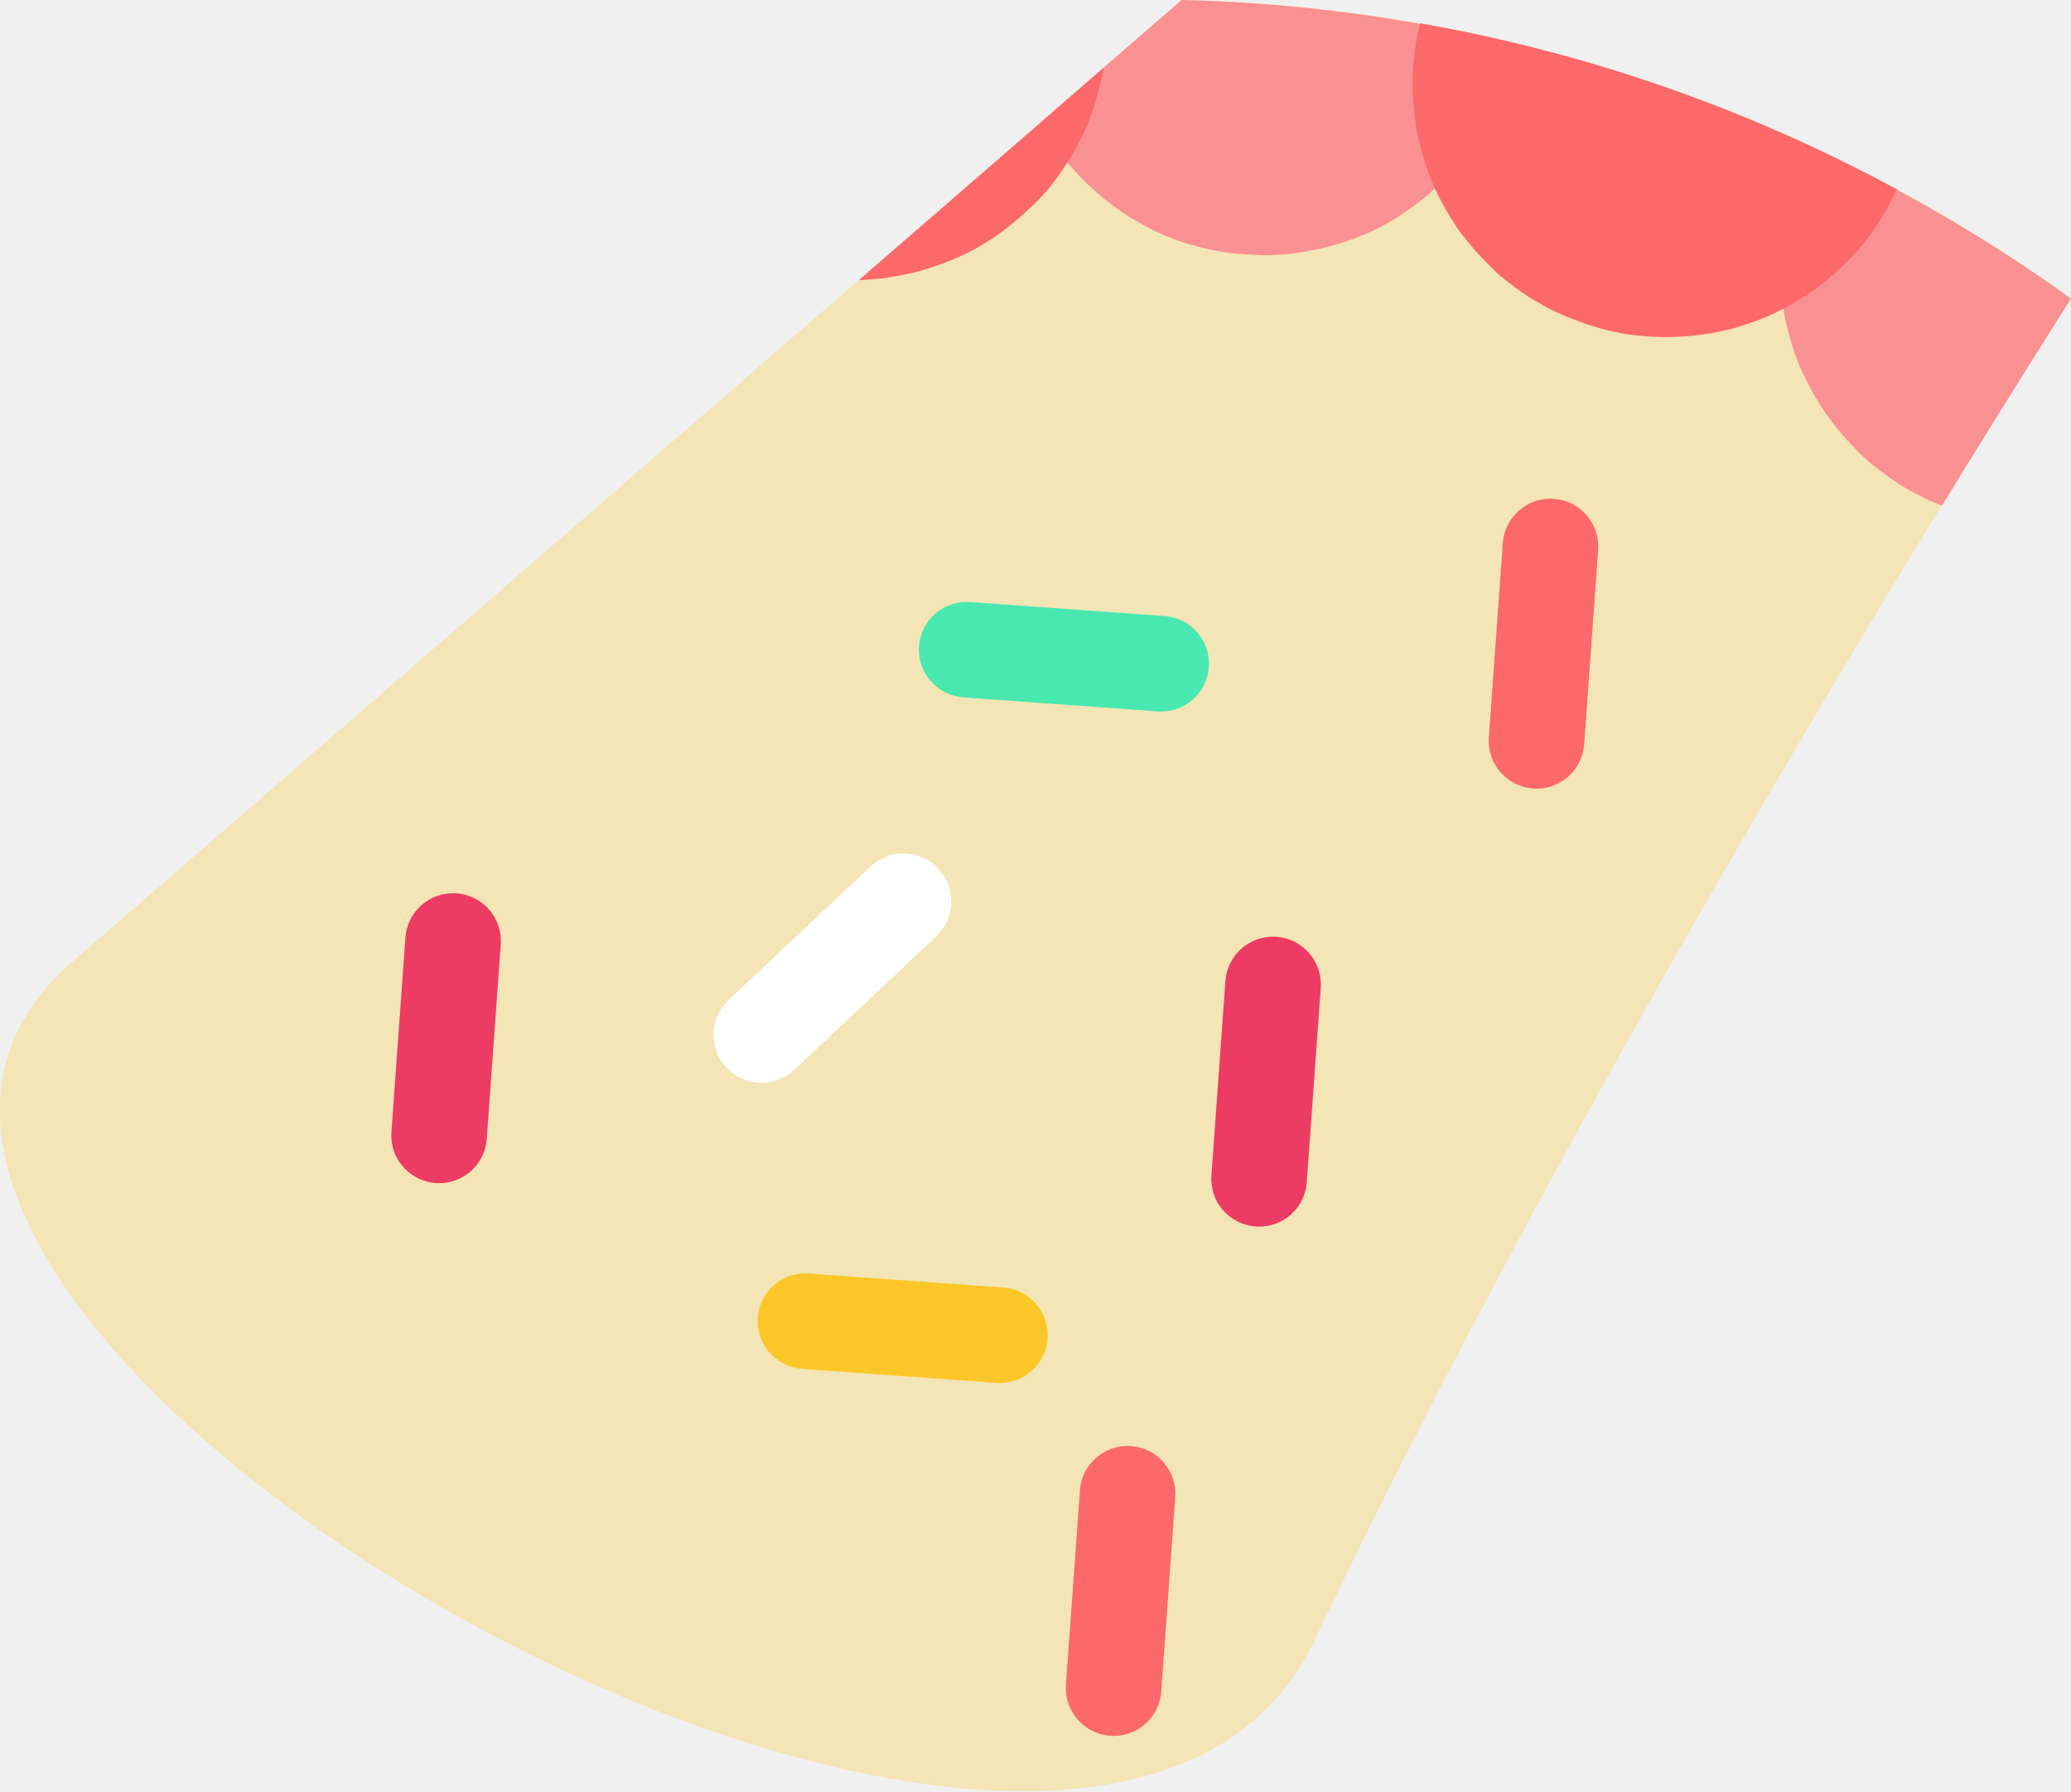
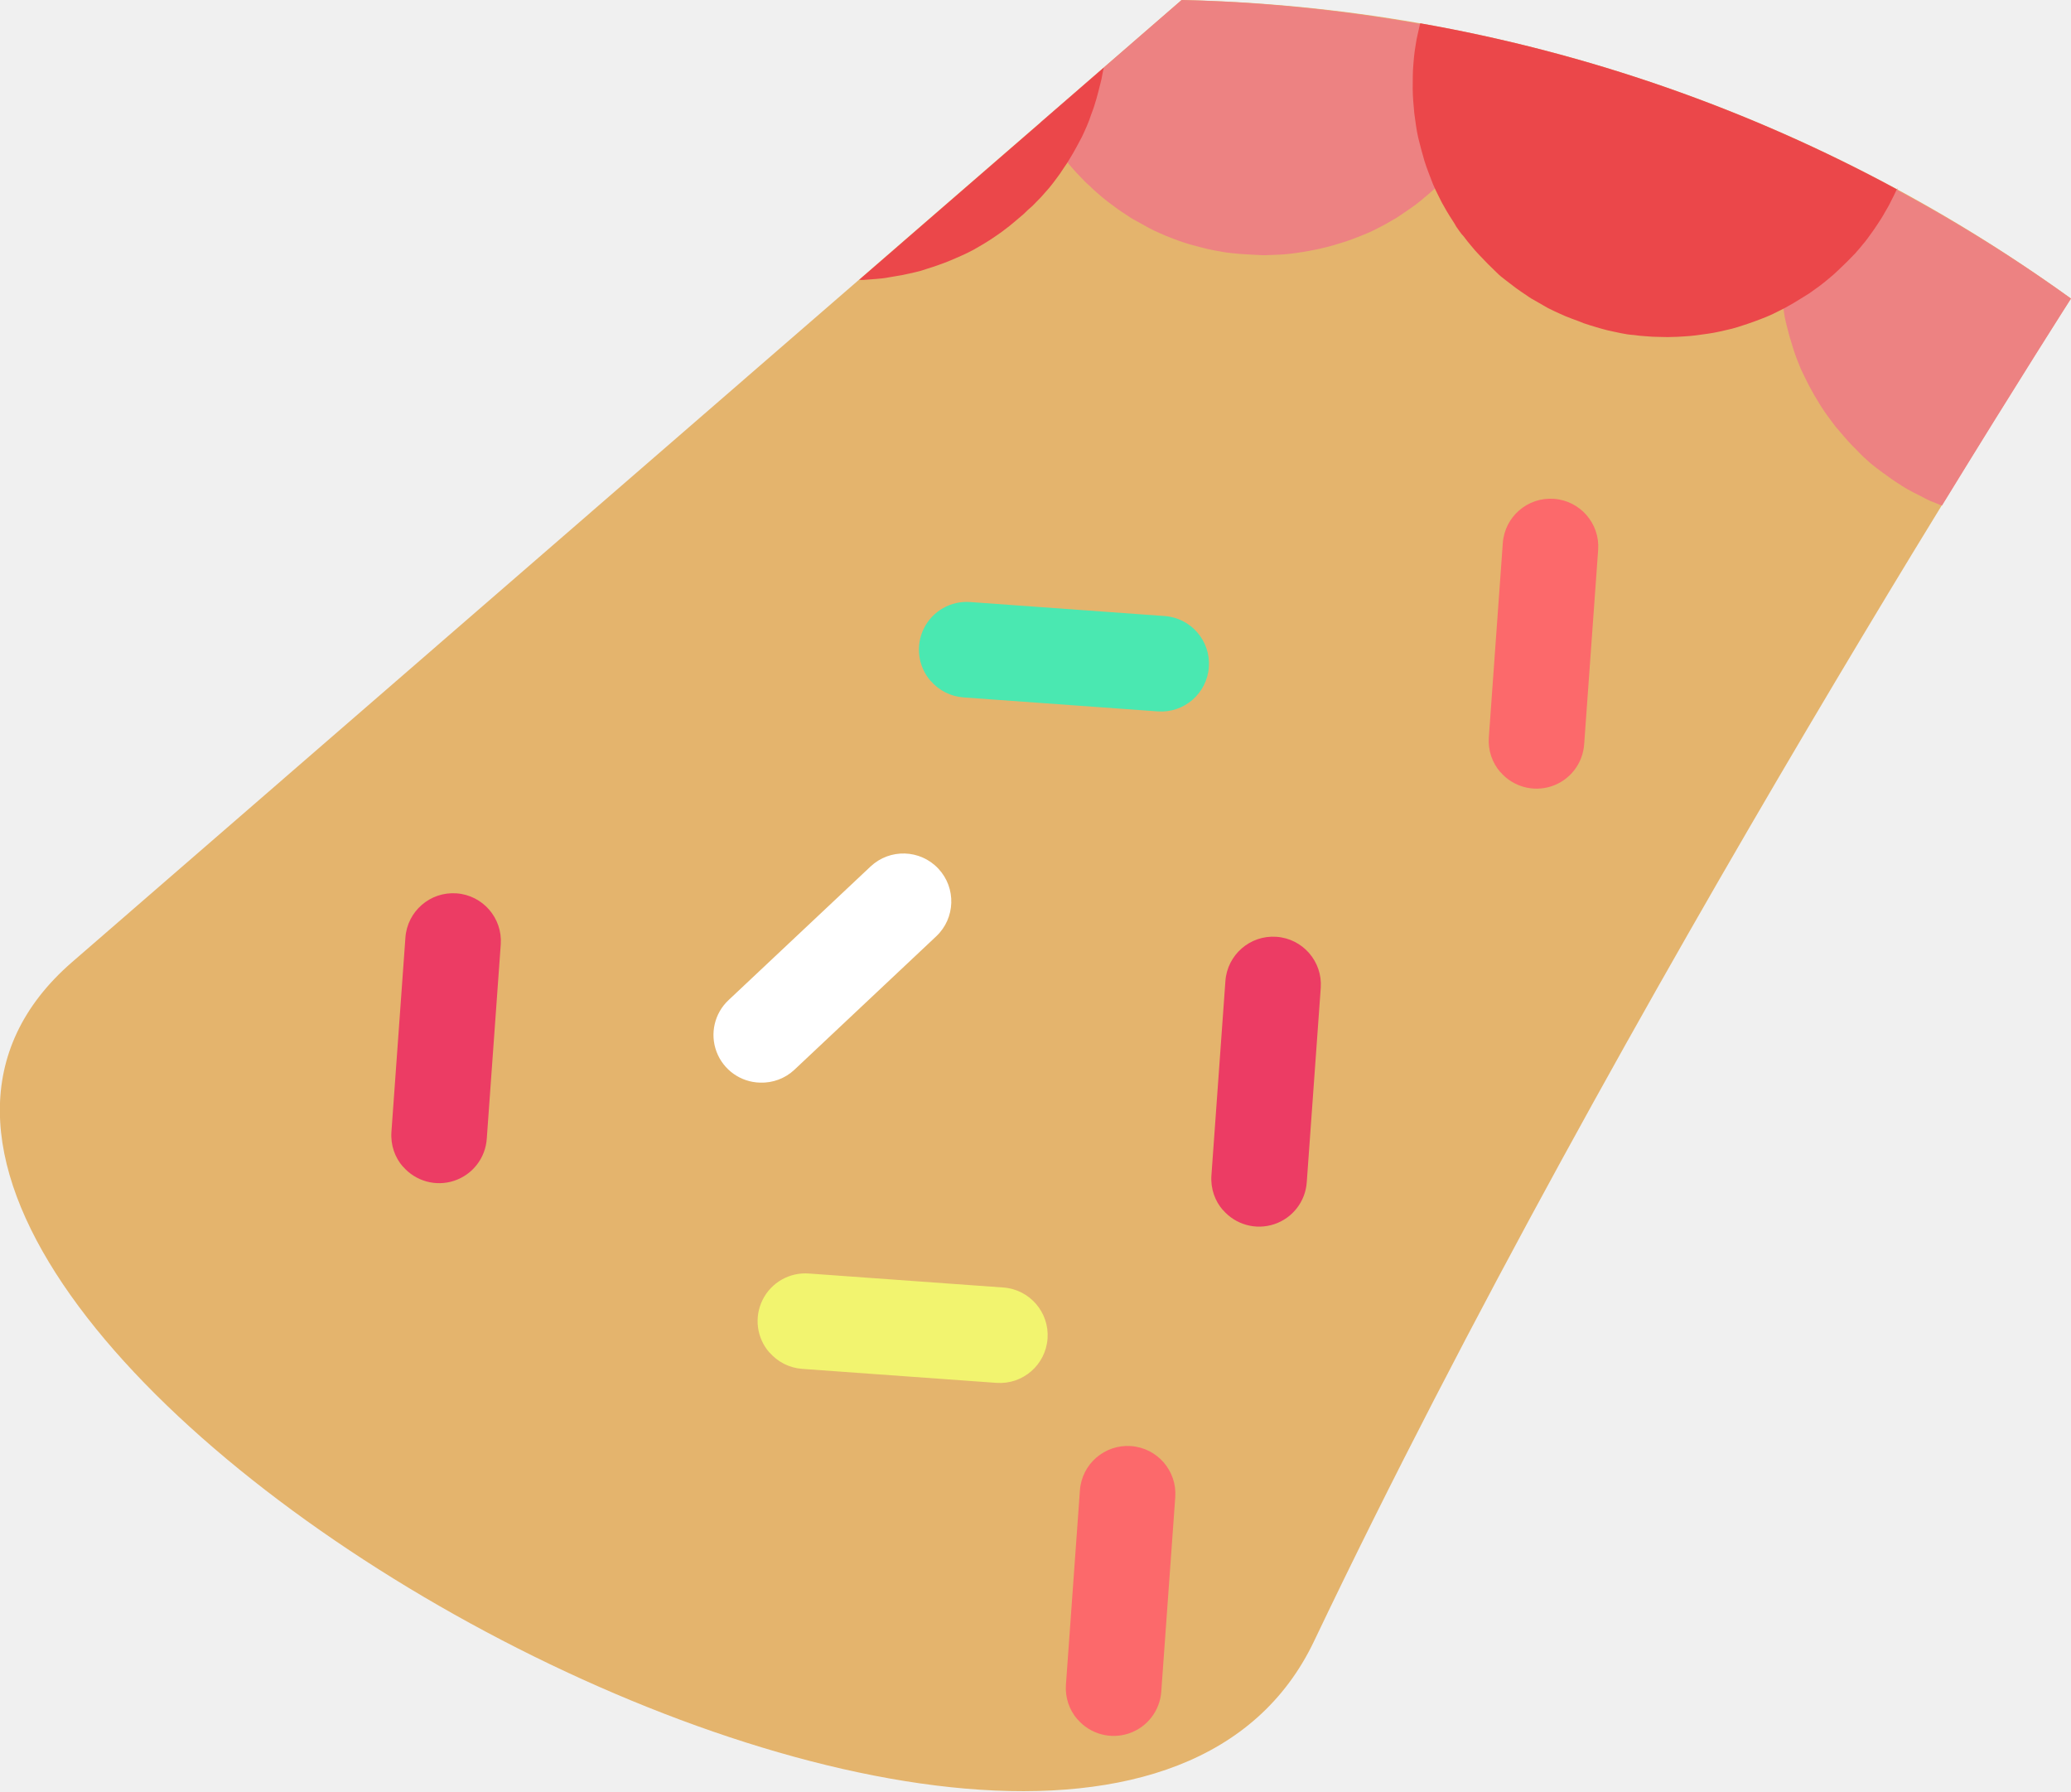
<svg xmlns="http://www.w3.org/2000/svg" width="49.326" height="42.659" viewBox="0 0 13.051 11.287" version="1.1" id="svg1">
  <defs id="defs1" />
  <g id="layer1" transform="translate(-84.66373,-126.6606)">
    <g id="g5" transform="translate(2.26754)">
      <g id="g1" transform="matrix(1.77937,0,0,1.77937,-90.99208,-95.88621)" style="stroke-width:0.562">
-         <g id="g13" transform="rotate(-109.6609,101.3471,128.2951)">
-           <path id="path3718-2" style="fill:#f3e5b5;fill-opacity:1;fill-rule:evenodd;stroke:none;stroke-width:0.088;stroke-linecap:round;stroke-linejoin:round;stroke-miterlimit:4;stroke-dasharray:none;stroke-opacity:1;stop-color:#000000" d="m 102.234,132.255 c 0.934,-0.641 1.651,-1.551 2.055,-2.61 l -1.886,-4.846 c -0.688,-1.769 -5.084,1.986 -3.745,3.332 1.78,1.789 3.576,4.124 3.576,4.124 z" />
-           <path id="path23318-8" style="fill:#f99092;fill-opacity:1;fill-rule:evenodd;stroke:none;stroke-width:0.088;stroke-linecap:round;stroke-linejoin:round;stroke-miterlimit:4;stroke-dasharray:none;stroke-opacity:1;stop-color:#000000" d="m 103.748,130.701 a 5.576,5.576 68.737 0 0 0.541,-1.056 l -0.24,-0.616 c -0.008,0.001 -0.016,0.003 -0.024,0.004 -0.014,0.002 -0.028,0.005 -0.042,0.009 -0.014,0.003 -0.028,0.007 -0.042,0.011 -0.014,0.004 -0.027,0.008 -0.041,0.012 -0.013,0.005 -0.027,0.009 -0.041,0.015 -0.013,0.005 -0.027,0.011 -0.04,0.017 -0.013,0.006 -0.026,0.011 -0.039,0.019 -0.013,0.006 -0.026,0.013 -0.038,0.02 -0.013,0.007 -0.025,0.014 -0.037,0.022 -0.012,0.008 -0.024,0.016 -0.036,0.024 -0.012,0.008 -0.023,0.017 -0.035,0.026 -0.012,0.008 -0.023,0.018 -0.034,0.028 -0.011,0.01 -0.022,0.019 -0.033,0.029 -0.011,0.01 -0.021,0.02 -0.031,0.031 -0.01,0.01 -0.02,0.021 -0.03,0.033 -0.01,0.011 -0.019,0.023 -0.028,0.034 -0.009,0.011 -0.018,0.024 -0.026,0.036 -0.008,0.012 -0.017,0.024 -0.025,0.037 -0.008,0.013 -0.016,0.026 -0.023,0.039 -0.008,0.013 -0.015,0.027 -0.021,0.04 -0.007,0.014 -0.013,0.028 -0.019,0.042 -0.006,0.014 -0.012,0.028 -0.018,0.043 -0.006,0.014 -0.011,0.029 -0.015,0.043 -0.005,0.015 -0.009,0.029 -0.013,0.043 -0.004,0.015 -0.007,0.029 -0.01,0.044 -0.003,0.015 -0.006,0.029 -0.008,0.044 -0.002,0.015 -0.005,0.029 -0.006,0.044 -0.002,0.015 -0.003,0.029 -0.004,0.044 -9.7e-4,0.015 -0.001,0.029 -0.002,0.044 2e-5,0.015 -6e-5,0.029 5.1e-4,0.044 6.2e-4,0.015 0.001,0.029 0.002,0.044 10e-4,0.014 0.003,0.029 0.005,0.043 0.002,0.014 0.004,0.029 0.007,0.043 0.002,0.014 0.005,0.028 0.009,0.042 0.004,0.014 0.007,0.028 0.011,0.042 0.004,0.014 0.008,0.028 0.013,0.041 0.005,0.014 0.01,0.027 0.015,0.04 0.005,0.013 0.011,0.027 0.017,0.04 0.006,0.013 0.012,0.026 0.018,0.039 0.006,0.013 0.013,0.025 0.02,0.038 0.007,0.013 0.015,0.025 0.022,0.037 0.008,0.012 0.016,0.024 0.024,0.036 0.008,0.012 0.017,0.024 0.026,0.035 0.009,0.011 0.018,0.022 0.027,0.034 0.009,0.011 0.019,0.022 0.029,0.033 0.01,0.011 0.02,0.021 0.031,0.031 0.011,0.01 0.022,0.02 0.033,0.03 0.011,0.01 0.022,0.019 0.034,0.028 0.012,0.009 0.024,0.018 0.036,0.027 0.012,0.009 0.025,0.017 0.037,0.025 0.013,0.008 0.025,0.016 0.039,0.024 0.002,0.001 0.004,0.002 0.006,0.003 z" />
-           <path id="path23316-9" style="fill:#fc696b;fill-opacity:1;fill-rule:evenodd;stroke:none;stroke-width:0.088;stroke-linecap:round;stroke-linejoin:round;stroke-miterlimit:4;stroke-dasharray:none;stroke-opacity:1;stop-color:#000000" d="m 104.156,129.305 -0.416,-1.069 c -0.002,0.004 -0.003,0.009 -0.005,0.013 -0.004,0.014 -0.008,0.029 -0.012,0.044 -0.004,0.015 -0.008,0.03 -0.01,0.045 -0.003,0.015 -0.005,0.03 -0.008,0.045 -0.002,0.015 -0.004,0.031 -0.006,0.046 -0.002,0.015 -0.003,0.03 -0.003,0.046 -7.1e-4,0.015 -10e-4,0.03 -10e-4,0.045 -3.6e-4,0.015 4.9e-4,0.03 10e-4,0.045 7.3e-4,0.015 0.002,0.03 0.003,0.044 0.001,0.015 0.003,0.029 0.005,0.044 0.003,0.015 0.005,0.029 0.008,0.043 0.003,0.014 0.006,0.029 0.01,0.043 0.004,0.014 0.007,0.028 0.012,0.042 0.004,0.014 0.009,0.028 0.014,0.041 0.005,0.014 0.01,0.027 0.015,0.04 0.006,0.013 0.012,0.026 0.017,0.04 0.006,0.013 0.013,0.026 0.019,0.039 0.007,0.013 0.014,0.025 0.021,0.038 0.007,0.012 0.015,0.024 0.023,0.036 0.008,0.012 0.016,0.024 0.025,0.035 0.008,0.012 0.017,0.023 0.026,0.034 0.009,0.011 0.018,0.022 0.028,0.033 0.01,0.011 0.019,0.021 0.029,0.032 0.01,0.01 0.02,0.02 0.031,0.03 0.011,0.01 0.021,0.019 0.033,0.028 0.011,0.009 0.022,0.019 0.034,0.027 0.011,0.009 0.024,0.017 0.035,0.025 0.012,0.008 0.024,0.016 0.036,0.024 0.012,0.007 0.024,0.014 0.035,0.021 z" />
-           <path id="path23322-7" style="fill:#f99092;fill-opacity:1;fill-rule:evenodd;stroke:none;stroke-width:0.088;stroke-linecap:round;stroke-linejoin:round;stroke-miterlimit:4;stroke-dasharray:none;stroke-opacity:1;stop-color:#000000" d="m 102.234,132.255 a 5.576,5.576 68.737 0 0 0.815,-0.686 c -0.001,-0.001 -0.002,-0.003 -0.003,-0.004 -0.01,-0.011 -0.021,-0.022 -0.032,-0.033 -0.011,-0.011 -0.021,-0.021 -0.032,-0.031 -0.011,-0.01 -0.023,-0.02 -0.034,-0.029 -0.011,-0.009 -0.023,-0.019 -0.035,-0.027 -0.012,-0.009 -0.024,-0.017 -0.036,-0.025 -0.012,-0.008 -0.024,-0.016 -0.037,-0.024 -0.013,-0.007 -0.025,-0.015 -0.038,-0.021 -0.013,-0.007 -0.026,-0.013 -0.039,-0.02 -0.013,-0.006 -0.026,-0.012 -0.04,-0.017 -0.013,-0.005 -0.027,-0.011 -0.041,-0.015 -0.014,-0.005 -0.027,-0.009 -0.041,-0.014 -0.014,-0.004 -0.028,-0.008 -0.042,-0.012 -0.014,-0.004 -0.028,-0.007 -0.042,-0.01 -0.014,-0.003 -0.028,-0.005 -0.042,-0.008 -0.014,-0.002 -0.028,-0.004 -0.043,-0.005 -0.014,-0.001 -0.029,-0.003 -0.043,-0.003 -0.014,-7e-4 -0.029,-0.002 -0.043,-0.002 -0.015,-6e-4 -0.029,1.3e-4 -0.043,6.1e-4 -0.015,2.3e-4 -0.029,0.001 -0.043,0.003 -0.014,0.002 -0.029,0.003 -0.043,0.005 -0.014,0.002 -0.029,0.005 -0.043,0.007 -0.014,0.003 -0.029,0.006 -0.043,0.009 -0.014,0.003 -0.028,0.007 -0.042,0.011 -0.014,0.004 -0.028,0.009 -0.042,0.013 -0.014,0.005 -0.028,0.011 -0.042,0.016 -0.014,0.005 -0.027,0.011 -0.041,0.017 -0.013,0.006 -0.027,0.013 -0.041,0.019 -0.013,0.006 -0.026,0.014 -0.04,0.021 -0.013,0.008 -0.026,0.016 -0.039,0.025 -0.013,0.009 -0.025,0.017 -0.038,0.026 -0.013,0.009 -0.025,0.019 -0.037,0.028 -0.012,0.009 -0.024,0.02 -0.035,0.03 -0.011,0.011 -0.022,0.021 -0.033,0.031 -0.011,0.01 -0.021,0.021 -0.031,0.033 -0.005,0.005 -0.009,0.01 -0.013,0.015 0.326,0.405 0.535,0.675 0.535,0.675 z" />
-           <path id="path23320-3" style="fill:#fc696b;fill-opacity:1;fill-rule:evenodd;stroke:none;stroke-width:0.088;stroke-linecap:round;stroke-linejoin:round;stroke-miterlimit:4;stroke-dasharray:none;stroke-opacity:1;stop-color:#000000" d="m 102.804,131.806 c 0.447,-0.401 0.826,-0.871 1.123,-1.393 -0.003,-0.002 -0.006,-0.004 -0.009,-0.006 -0.013,-0.008 -0.025,-0.016 -0.038,-0.024 -0.013,-0.007 -0.026,-0.015 -0.04,-0.022 -0.013,-0.007 -0.027,-0.013 -0.04,-0.019 -0.013,-0.006 -0.027,-0.012 -0.041,-0.017 -0.014,-0.005 -0.027,-0.01 -0.041,-0.015 -0.014,-0.005 -0.028,-0.009 -0.042,-0.013 -0.014,-0.004 -0.028,-0.007 -0.042,-0.011 -0.014,-0.003 -0.028,-0.006 -0.043,-0.009 -0.014,-0.003 -0.028,-0.005 -0.043,-0.007 -0.014,-0.001 -0.029,-0.003 -0.043,-0.004 -0.014,-0.001 -0.029,-0.002 -0.043,-0.003 -0.014,-6.6e-4 -0.029,-3.7e-4 -0.043,-1.9e-4 -0.014,1.8e-4 -0.029,6.5e-4 -0.043,10e-4 -0.014,0.001 -0.029,0.002 -0.043,0.004 -0.014,0.002 -0.029,0.003 -0.043,0.006 -0.014,0.002 -0.028,0.005 -0.042,0.008 -0.014,0.003 -0.028,0.007 -0.042,0.009 -0.014,0.004 -0.028,0.007 -0.041,0.013 -0.014,0.004 -0.027,0.009 -0.041,0.014 -0.014,0.005 -0.027,0.01 -0.04,0.016 -0.013,0.006 -0.027,0.012 -0.04,0.018 -0.013,0.006 -0.026,0.013 -0.039,0.019 -0.013,0.006 -0.026,0.014 -0.038,0.022 -0.012,0.008 -0.025,0.016 -0.037,0.024 -0.012,0.008 -0.024,0.017 -0.036,0.026 -0.012,0.008 -0.024,0.018 -0.035,0.028 -0.011,0.01 -0.023,0.019 -0.034,0.029 -0.011,0.011 -0.022,0.021 -0.032,0.032 -0.011,0.011 -0.021,0.022 -0.031,0.034 -0.01,0.012 -0.02,0.024 -0.03,0.035 -0.01,0.012 -0.019,0.025 -0.028,0.037 -0.009,0.012 -0.018,0.025 -0.026,0.037 -0.008,0.013 -0.016,0.026 -0.024,0.039 -0.008,0.013 -0.015,0.026 -0.021,0.04 -0.007,0.013 -0.013,0.026 -0.019,0.04 -0.006,0.013 -0.012,0.027 -0.017,0.041 -0.005,0.014 -0.011,0.027 -0.015,0.041 -0.005,0.014 -0.009,0.028 -0.013,0.042 -0.004,0.014 -0.008,0.028 -0.011,0.042 -0.003,0.014 -0.006,0.028 -0.009,0.043 -0.003,0.014 -0.005,0.028 -0.007,0.043 -0.002,0.014 -0.003,0.029 -0.005,0.043 -0.001,0.014 -0.002,0.029 -0.002,0.043 -6.2e-4,0.015 -5.6e-4,0.029 -4.3e-4,0.043 1e-5,0.014 4.5e-4,0.029 0.001,0.043 6.2e-4,0.015 0.002,0.029 0.004,0.043 0.002,0.014 0.003,0.029 0.006,0.043 0.002,0.014 0.005,0.028 0.008,0.042 0.003,0.014 0.006,0.028 0.009,0.042 0.004,0.014 0.008,0.028 0.012,0.042 0.004,0.014 0.009,0.027 0.014,0.041 0.005,0.014 0.01,0.027 0.016,0.04 0.006,0.013 0.012,0.027 0.018,0.04 0.006,0.013 0.013,0.026 0.019,0.039 0.007,0.013 0.014,0.025 0.022,0.038 0.007,0.013 0.016,0.025 0.024,0.037 0.008,0.012 0.017,0.024 0.026,0.036 0.009,0.012 0.018,0.024 0.028,0.035 0.01,0.012 0.019,0.023 0.03,0.034 0.01,0.011 0.021,0.022 0.032,0.033 0.002,0.002 0.003,0.003 0.005,0.005 z" />
-           <path d="m 101.334,129.788 a 0.169,0.169 68.737 0 1 0.13,0.003 l 0.631,0.278 a 0.169,0.169 68.737 1 1 -0.136,0.31 l -0.631,-0.278 a 0.169,0.169 68.737 0 1 0.007,-0.313 z" fill="#ff9596" id="path60965-6" style="fill:#fc696b;fill-opacity:1;stroke-width:0.072" />
-           <path d="m 100.204,128.341 c 0.04,-0.016 0.087,-0.016 0.13,0.003 l 0.631,0.278 a 0.169,0.169 68.737 1 1 -0.136,0.31 l -0.631,-0.278 a 0.169,0.169 68.737 0 1 0.007,-0.313 z" fill="#ff6376" id="path60967-1" style="fill:#ec3c64;fill-opacity:1;stroke-width:0.072" />
-           <path d="m 98.679,127.249 a 0.169,0.169 68.737 0 1 0.13,0.003 l 0.631,0.278 a 0.169,0.169 68.737 1 1 -0.136,0.31 l -0.631,-0.278 a 0.169,0.169 68.737 0 1 0.007,-0.313 z" fill="#ff9596" id="path60971-9" style="fill:#fc696b;fill-opacity:1;stroke-width:0.072" />
-           <path d="m 100.269,126.659 a 0.169,0.169 68.737 0 1 0.217,0.226 l -0.278,0.631 a 0.169,0.169 68.737 1 1 -0.31,-0.136 l 0.278,-0.631 c 0.019,-0.043 0.053,-0.074 0.094,-0.09 z" fill="#fbd151" id="path60979-3" style="fill:#fbc728;fill-opacity:1;stroke-width:0.072" />
-           <path d="m 102.316,127.997 a 0.169,0.169 68.737 0 1 0.217,0.226 l -0.278,0.631 a 0.169,0.169 68.737 1 1 -0.31,-0.136 l 0.278,-0.631 a 0.169,0.169 68.737 0 1 0.094,-0.09 z" fill="#65f7c4" id="path60981-1" style="fill:#4ae8b1;fill-opacity:1;stroke-width:0.072" />
-           <path d="m 101.326,125.658 c 0.04,-0.016 0.087,-0.016 0.13,0.003 l 0.631,0.278 a 0.169,0.169 68.737 1 1 -0.136,0.31 l -0.631,-0.278 a 0.169,0.169 68.737 0 1 0.007,-0.313 z" fill="#ff6376" id="path60989-9" style="fill:#ec3c64;fill-opacity:1;stroke-width:0.072" />
-           <path d="m 101.181,126.949 a 0.169,0.169 21.434 0 1 0.313,-0.006 l 0.276,0.632 a 0.169,0.169 21.434 1 1 -0.311,0.136 l -0.276,-0.632 a 0.169,0.169 21.434 0 1 -0.002,-0.13 z" fill="#65f7c4" id="path13" style="fill:#ffffff;fill-opacity:1;stroke-width:0.072" />
+         <g id="g13-2" transform="rotate(-109.6609,101.3471,128.2951)" style="stroke-width:0.562">
+           <path id="path3718-2-9" style="fill:#e4b46d;fill-opacity:1;fill-rule:evenodd;stroke:none;stroke-width:0.088;stroke-linecap:round;stroke-linejoin:round;stroke-miterlimit:4;stroke-dasharray:none;stroke-opacity:1;stop-color:#000000" d="m 102.234,132.255 c 0.934,-0.641 1.651,-1.551 2.055,-2.61 l -1.886,-4.846 c -0.688,-1.769 -5.084,1.986 -3.745,3.332 1.78,1.789 3.576,4.124 3.576,4.124 z" />
+           <path id="path23318-8-1" style="fill:#ed8282;fill-opacity:1;fill-rule:evenodd;stroke:none;stroke-width:0.088;stroke-linecap:round;stroke-linejoin:round;stroke-miterlimit:4;stroke-dasharray:none;stroke-opacity:1;stop-color:#000000" d="m 103.748,130.701 a 5.576,5.576 68.737 0 0 0.541,-1.056 l -0.24,-0.616 c -0.008,0.001 -0.016,0.003 -0.024,0.004 -0.014,0.002 -0.028,0.005 -0.042,0.009 -0.014,0.003 -0.028,0.007 -0.042,0.011 -0.014,0.004 -0.027,0.008 -0.041,0.012 -0.013,0.005 -0.027,0.009 -0.041,0.015 -0.013,0.005 -0.027,0.011 -0.04,0.017 -0.013,0.006 -0.026,0.011 -0.039,0.019 -0.013,0.006 -0.026,0.013 -0.038,0.02 -0.013,0.007 -0.025,0.014 -0.037,0.022 -0.012,0.008 -0.024,0.016 -0.036,0.024 -0.012,0.008 -0.023,0.017 -0.035,0.026 -0.012,0.008 -0.023,0.018 -0.034,0.028 -0.011,0.01 -0.022,0.019 -0.033,0.029 -0.011,0.01 -0.021,0.02 -0.031,0.031 -0.01,0.01 -0.02,0.021 -0.03,0.033 -0.01,0.011 -0.019,0.023 -0.028,0.034 -0.009,0.011 -0.018,0.024 -0.026,0.036 -0.008,0.012 -0.017,0.024 -0.025,0.037 -0.008,0.013 -0.016,0.026 -0.023,0.039 -0.008,0.013 -0.015,0.027 -0.021,0.04 -0.007,0.014 -0.013,0.028 -0.019,0.042 -0.006,0.014 -0.012,0.028 -0.018,0.043 -0.006,0.014 -0.011,0.029 -0.015,0.043 -0.005,0.015 -0.009,0.029 -0.013,0.043 -0.004,0.015 -0.007,0.029 -0.01,0.044 -0.003,0.015 -0.006,0.029 -0.008,0.044 -0.002,0.015 -0.005,0.029 -0.006,0.044 -0.002,0.015 -0.003,0.029 -0.004,0.044 -9.7e-4,0.015 -0.001,0.029 -0.002,0.044 2e-5,0.015 -6e-5,0.029 5.1e-4,0.044 6.2e-4,0.015 0.001,0.029 0.002,0.044 10e-4,0.014 0.003,0.029 0.005,0.043 0.002,0.014 0.004,0.029 0.007,0.043 0.002,0.014 0.005,0.028 0.009,0.042 0.004,0.014 0.007,0.028 0.011,0.042 0.004,0.014 0.008,0.028 0.013,0.041 0.005,0.014 0.01,0.027 0.015,0.04 0.005,0.013 0.011,0.027 0.017,0.04 0.006,0.013 0.012,0.026 0.018,0.039 0.006,0.013 0.013,0.025 0.02,0.038 0.007,0.013 0.015,0.025 0.022,0.037 0.008,0.012 0.016,0.024 0.024,0.036 0.008,0.012 0.017,0.024 0.026,0.035 0.009,0.011 0.018,0.022 0.027,0.034 0.009,0.011 0.019,0.022 0.029,0.033 0.01,0.011 0.02,0.021 0.031,0.031 0.011,0.01 0.022,0.02 0.033,0.03 0.011,0.01 0.022,0.019 0.034,0.028 0.012,0.009 0.024,0.018 0.036,0.027 0.012,0.009 0.025,0.017 0.037,0.025 0.013,0.008 0.025,0.016 0.039,0.024 0.002,0.001 0.004,0.002 0.006,0.003 z" />
+           <path id="path23316-9-0" style="fill:#eb474a;fill-opacity:1;fill-rule:evenodd;stroke:none;stroke-width:0.088;stroke-linecap:round;stroke-linejoin:round;stroke-miterlimit:4;stroke-dasharray:none;stroke-opacity:1;stop-color:#000000" d="m 104.156,129.305 -0.416,-1.069 c -0.002,0.004 -0.003,0.009 -0.005,0.013 -0.004,0.014 -0.008,0.029 -0.012,0.044 -0.004,0.015 -0.008,0.03 -0.01,0.045 -0.003,0.015 -0.005,0.03 -0.008,0.045 -0.002,0.015 -0.004,0.031 -0.006,0.046 -0.002,0.015 -0.003,0.03 -0.003,0.046 -7.1e-4,0.015 -10e-4,0.03 -10e-4,0.045 -3.6e-4,0.015 4.9e-4,0.03 10e-4,0.045 7.3e-4,0.015 0.002,0.03 0.003,0.044 0.001,0.015 0.003,0.029 0.005,0.044 0.003,0.015 0.005,0.029 0.008,0.043 0.003,0.014 0.006,0.029 0.01,0.043 0.004,0.014 0.007,0.028 0.012,0.042 0.004,0.014 0.009,0.028 0.014,0.041 0.005,0.014 0.01,0.027 0.015,0.04 0.006,0.013 0.012,0.026 0.017,0.04 0.006,0.013 0.013,0.026 0.019,0.039 0.007,0.013 0.014,0.025 0.021,0.038 0.007,0.012 0.015,0.024 0.023,0.036 0.008,0.012 0.016,0.024 0.025,0.035 0.008,0.012 0.017,0.023 0.026,0.034 0.009,0.011 0.018,0.022 0.028,0.033 0.01,0.011 0.019,0.021 0.029,0.032 0.01,0.01 0.02,0.02 0.031,0.03 0.011,0.01 0.021,0.019 0.033,0.028 0.011,0.009 0.022,0.019 0.034,0.027 0.011,0.009 0.024,0.017 0.035,0.025 0.012,0.008 0.024,0.016 0.036,0.024 0.012,0.007 0.024,0.014 0.035,0.021 z" />
+           <path id="path23322-7-9" style="fill:#ed8282;fill-opacity:1;fill-rule:evenodd;stroke:none;stroke-width:0.088;stroke-linecap:round;stroke-linejoin:round;stroke-miterlimit:4;stroke-dasharray:none;stroke-opacity:1;stop-color:#000000" d="m 102.234,132.255 a 5.576,5.576 68.737 0 0 0.815,-0.686 c -0.001,-0.001 -0.002,-0.003 -0.003,-0.004 -0.01,-0.011 -0.021,-0.022 -0.032,-0.033 -0.011,-0.011 -0.021,-0.021 -0.032,-0.031 -0.011,-0.01 -0.023,-0.02 -0.034,-0.029 -0.011,-0.009 -0.023,-0.019 -0.035,-0.027 -0.012,-0.009 -0.024,-0.017 -0.036,-0.025 -0.012,-0.008 -0.024,-0.016 -0.037,-0.024 -0.013,-0.007 -0.025,-0.015 -0.038,-0.021 -0.013,-0.007 -0.026,-0.013 -0.039,-0.02 -0.013,-0.006 -0.026,-0.012 -0.04,-0.017 -0.013,-0.005 -0.027,-0.011 -0.041,-0.015 -0.014,-0.005 -0.027,-0.009 -0.041,-0.014 -0.014,-0.004 -0.028,-0.008 -0.042,-0.012 -0.014,-0.004 -0.028,-0.007 -0.042,-0.01 -0.014,-0.003 -0.028,-0.005 -0.042,-0.008 -0.014,-0.002 -0.028,-0.004 -0.043,-0.005 -0.014,-0.001 -0.029,-0.003 -0.043,-0.003 -0.014,-7e-4 -0.029,-0.002 -0.043,-0.002 -0.015,-6e-4 -0.029,1.3e-4 -0.043,6.1e-4 -0.015,2.3e-4 -0.029,0.001 -0.043,0.003 -0.014,0.002 -0.029,0.003 -0.043,0.005 -0.014,0.002 -0.029,0.005 -0.043,0.007 -0.014,0.003 -0.029,0.006 -0.043,0.009 -0.014,0.003 -0.028,0.007 -0.042,0.011 -0.014,0.004 -0.028,0.009 -0.042,0.013 -0.014,0.005 -0.028,0.011 -0.042,0.016 -0.014,0.005 -0.027,0.011 -0.041,0.017 -0.013,0.006 -0.027,0.013 -0.041,0.019 -0.013,0.006 -0.026,0.014 -0.04,0.021 -0.013,0.008 -0.026,0.016 -0.039,0.025 -0.013,0.009 -0.025,0.017 -0.038,0.026 -0.013,0.009 -0.025,0.019 -0.037,0.028 -0.012,0.009 -0.024,0.02 -0.035,0.03 -0.011,0.011 -0.022,0.021 -0.033,0.031 -0.011,0.01 -0.021,0.021 -0.031,0.033 -0.005,0.005 -0.009,0.01 -0.013,0.015 0.326,0.405 0.535,0.675 0.535,0.675 z" />
+           <path id="path23320-3-3" style="fill:#eb474a;fill-opacity:1;fill-rule:evenodd;stroke:none;stroke-width:0.088;stroke-linecap:round;stroke-linejoin:round;stroke-miterlimit:4;stroke-dasharray:none;stroke-opacity:1;stop-color:#000000" d="m 102.804,131.806 c 0.447,-0.401 0.826,-0.871 1.123,-1.393 -0.003,-0.002 -0.006,-0.004 -0.009,-0.006 -0.013,-0.008 -0.025,-0.016 -0.038,-0.024 -0.013,-0.007 -0.026,-0.015 -0.04,-0.022 -0.013,-0.007 -0.027,-0.013 -0.04,-0.019 -0.013,-0.006 -0.027,-0.012 -0.041,-0.017 -0.014,-0.005 -0.027,-0.01 -0.041,-0.015 -0.014,-0.005 -0.028,-0.009 -0.042,-0.013 -0.014,-0.004 -0.028,-0.007 -0.042,-0.011 -0.014,-0.003 -0.028,-0.006 -0.043,-0.009 -0.014,-0.003 -0.028,-0.005 -0.043,-0.007 -0.014,-0.001 -0.029,-0.003 -0.043,-0.004 -0.014,-0.001 -0.029,-0.002 -0.043,-0.003 -0.014,-6.6e-4 -0.029,-3.7e-4 -0.043,-1.9e-4 -0.014,1.8e-4 -0.029,6.5e-4 -0.043,10e-4 -0.014,0.001 -0.029,0.002 -0.043,0.004 -0.014,0.002 -0.029,0.003 -0.043,0.006 -0.014,0.002 -0.028,0.005 -0.042,0.008 -0.014,0.003 -0.028,0.007 -0.042,0.009 -0.014,0.004 -0.028,0.007 -0.041,0.013 -0.014,0.004 -0.027,0.009 -0.041,0.014 -0.014,0.005 -0.027,0.01 -0.04,0.016 -0.013,0.006 -0.027,0.012 -0.04,0.018 -0.013,0.006 -0.026,0.013 -0.039,0.019 -0.013,0.006 -0.026,0.014 -0.038,0.022 -0.012,0.008 -0.025,0.016 -0.037,0.024 -0.012,0.008 -0.024,0.017 -0.036,0.026 -0.012,0.008 -0.024,0.018 -0.035,0.028 -0.011,0.01 -0.023,0.019 -0.034,0.029 -0.011,0.011 -0.022,0.021 -0.032,0.032 -0.011,0.011 -0.021,0.022 -0.031,0.034 -0.01,0.012 -0.02,0.024 -0.03,0.035 -0.01,0.012 -0.019,0.025 -0.028,0.037 -0.009,0.012 -0.018,0.025 -0.026,0.037 -0.008,0.013 -0.016,0.026 -0.024,0.039 -0.008,0.013 -0.015,0.026 -0.021,0.04 -0.007,0.013 -0.013,0.026 -0.019,0.04 -0.006,0.013 -0.012,0.027 -0.017,0.041 -0.005,0.014 -0.011,0.027 -0.015,0.041 -0.005,0.014 -0.009,0.028 -0.013,0.042 -0.004,0.014 -0.008,0.028 -0.011,0.042 -0.003,0.014 -0.006,0.028 -0.009,0.043 -0.003,0.014 -0.005,0.028 -0.007,0.043 -0.002,0.014 -0.003,0.029 -0.005,0.043 -0.001,0.014 -0.002,0.029 -0.002,0.043 -6.2e-4,0.015 -5.6e-4,0.029 -4.3e-4,0.043 1e-5,0.014 4.5e-4,0.029 0.001,0.043 6.2e-4,0.015 0.002,0.029 0.004,0.043 0.002,0.014 0.003,0.029 0.006,0.043 0.002,0.014 0.005,0.028 0.008,0.042 0.003,0.014 0.006,0.028 0.009,0.042 0.004,0.014 0.008,0.028 0.012,0.042 0.004,0.014 0.009,0.027 0.014,0.041 0.005,0.014 0.01,0.027 0.016,0.04 0.006,0.013 0.012,0.027 0.018,0.04 0.006,0.013 0.013,0.026 0.019,0.039 0.007,0.013 0.014,0.025 0.022,0.038 0.007,0.013 0.016,0.025 0.024,0.037 0.008,0.012 0.017,0.024 0.026,0.036 0.009,0.012 0.018,0.024 0.028,0.035 0.01,0.012 0.019,0.023 0.03,0.034 0.01,0.011 0.021,0.022 0.032,0.033 0.002,0.002 0.003,0.003 0.005,0.005 z" />
+           <path d="m 101.334,129.788 a 0.169,0.169 68.737 0 1 0.13,0.003 l 0.631,0.278 a 0.169,0.169 68.737 1 1 -0.136,0.31 l -0.631,-0.278 a 0.169,0.169 68.737 0 1 0.007,-0.313 z" fill="#ff9596" id="path60965-6-0" style="fill:#fc696b;fill-opacity:1;stroke-width:0.072" />
+           <path d="m 100.204,128.341 c 0.04,-0.016 0.087,-0.016 0.13,0.003 l 0.631,0.278 a 0.169,0.169 68.737 1 1 -0.136,0.31 l -0.631,-0.278 a 0.169,0.169 68.737 0 1 0.007,-0.313 z" fill="#ff6376" id="path60967-1-0" style="fill:#ec3c64;fill-opacity:1;stroke-width:0.072" />
+           <path d="m 98.679,127.249 a 0.169,0.169 68.737 0 1 0.13,0.003 l 0.631,0.278 a 0.169,0.169 68.737 1 1 -0.136,0.31 l -0.631,-0.278 a 0.169,0.169 68.737 0 1 0.007,-0.313 z" fill="#ff9596" id="path60971-9-3" style="fill:#fc696b;fill-opacity:1;stroke-width:0.072" />
+           <path d="m 100.269,126.659 a 0.169,0.169 68.737 0 1 0.217,0.226 l -0.278,0.631 a 0.169,0.169 68.737 1 1 -0.31,-0.136 l 0.278,-0.631 c 0.019,-0.043 0.053,-0.074 0.094,-0.09 z" fill="#fbd151" id="path60979-3-0" style="fill:#f2f46f;fill-opacity:1;stroke-width:0.072" />
+           <path d="m 102.316,127.997 a 0.169,0.169 68.737 0 1 0.217,0.226 l -0.278,0.631 a 0.169,0.169 68.737 1 1 -0.31,-0.136 l 0.278,-0.631 a 0.169,0.169 68.737 0 1 0.094,-0.09 z" fill="#65f7c4" id="path60981-1-1" style="fill:#4ae8b1;fill-opacity:1;stroke-width:0.072" />
+           <path d="m 101.326,125.658 c 0.04,-0.016 0.087,-0.016 0.13,0.003 l 0.631,0.278 a 0.169,0.169 68.737 1 1 -0.136,0.31 l -0.631,-0.278 a 0.169,0.169 68.737 0 1 0.007,-0.313 z" fill="#ff6376" id="path60989-9-9" style="fill:#ec3c64;fill-opacity:1;stroke-width:0.072" />
+           <path d="m 101.181,126.949 a 0.169,0.169 21.434 0 1 0.313,-0.006 l 0.276,0.632 a 0.169,0.169 21.434 1 1 -0.311,0.136 l -0.276,-0.632 a 0.169,0.169 21.434 0 1 -0.002,-0.13 z" fill="#65f7c4" id="path13-8" style="fill:#ffffff;fill-opacity:1;stroke-width:0.072" />
        </g>
      </g>
    </g>
  </g>
</svg>
